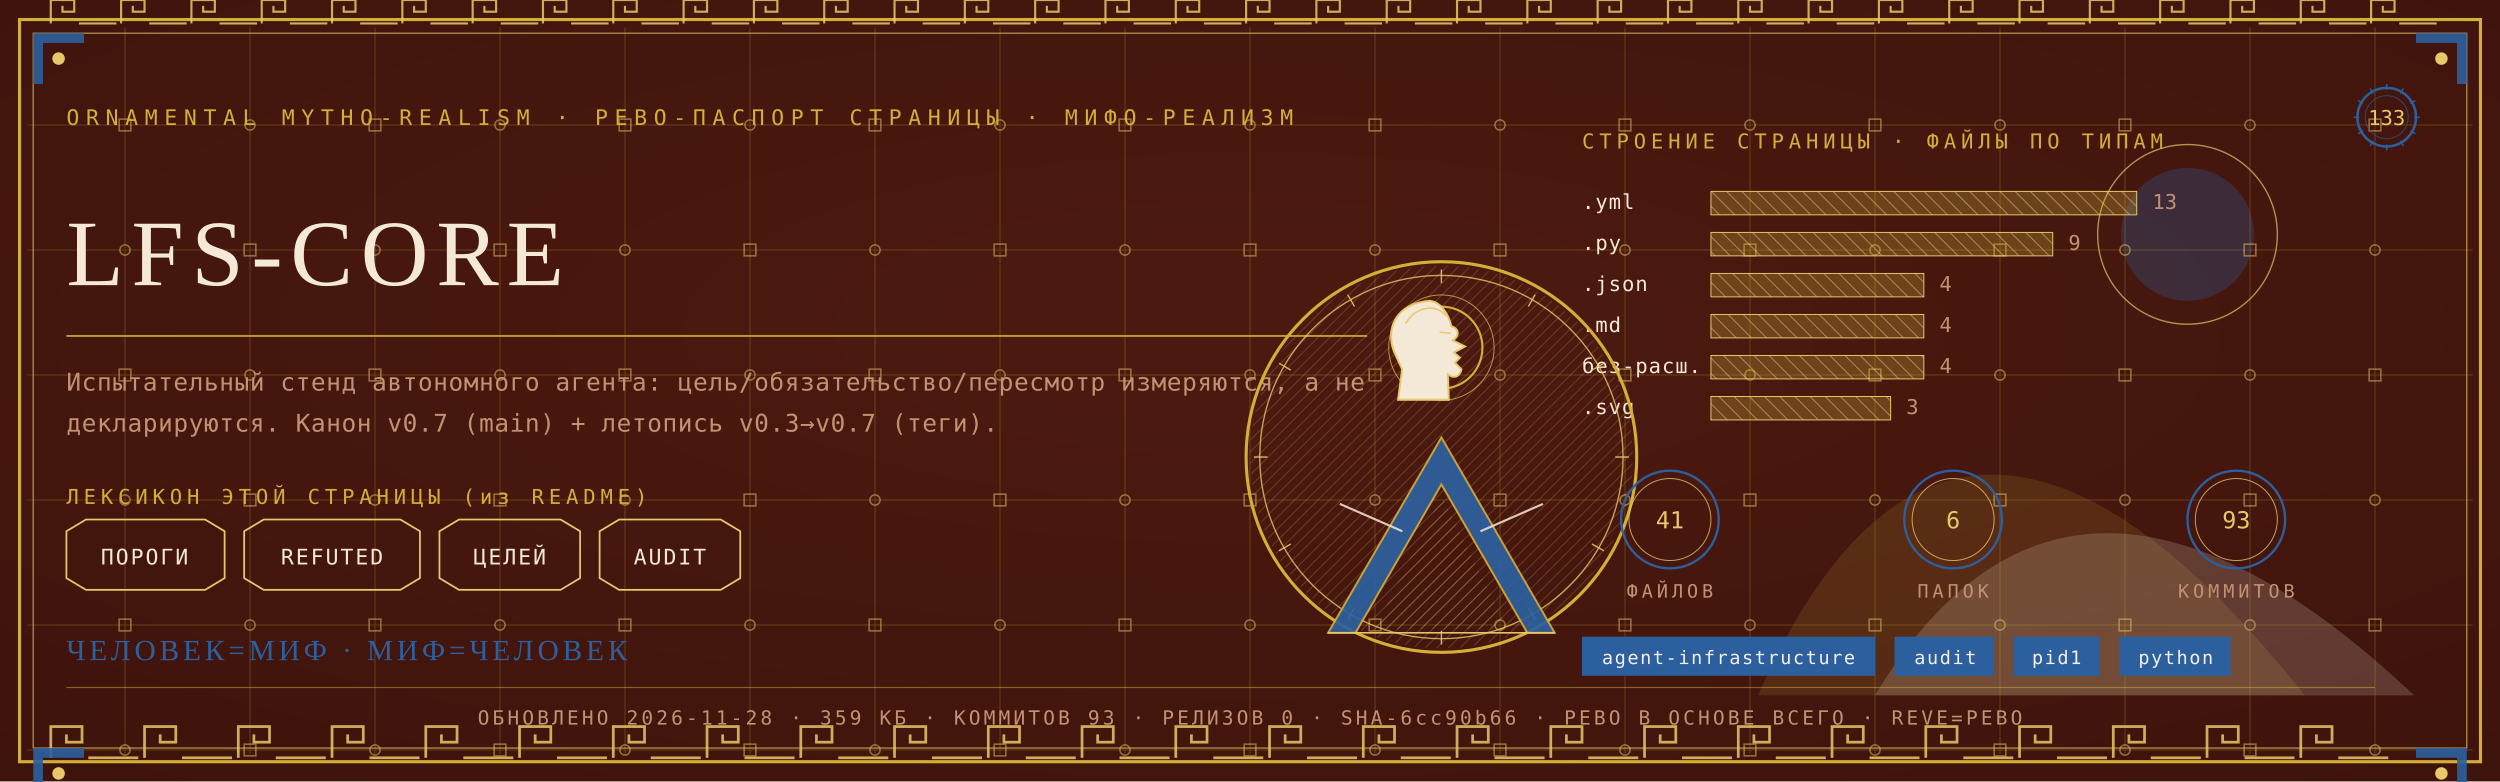
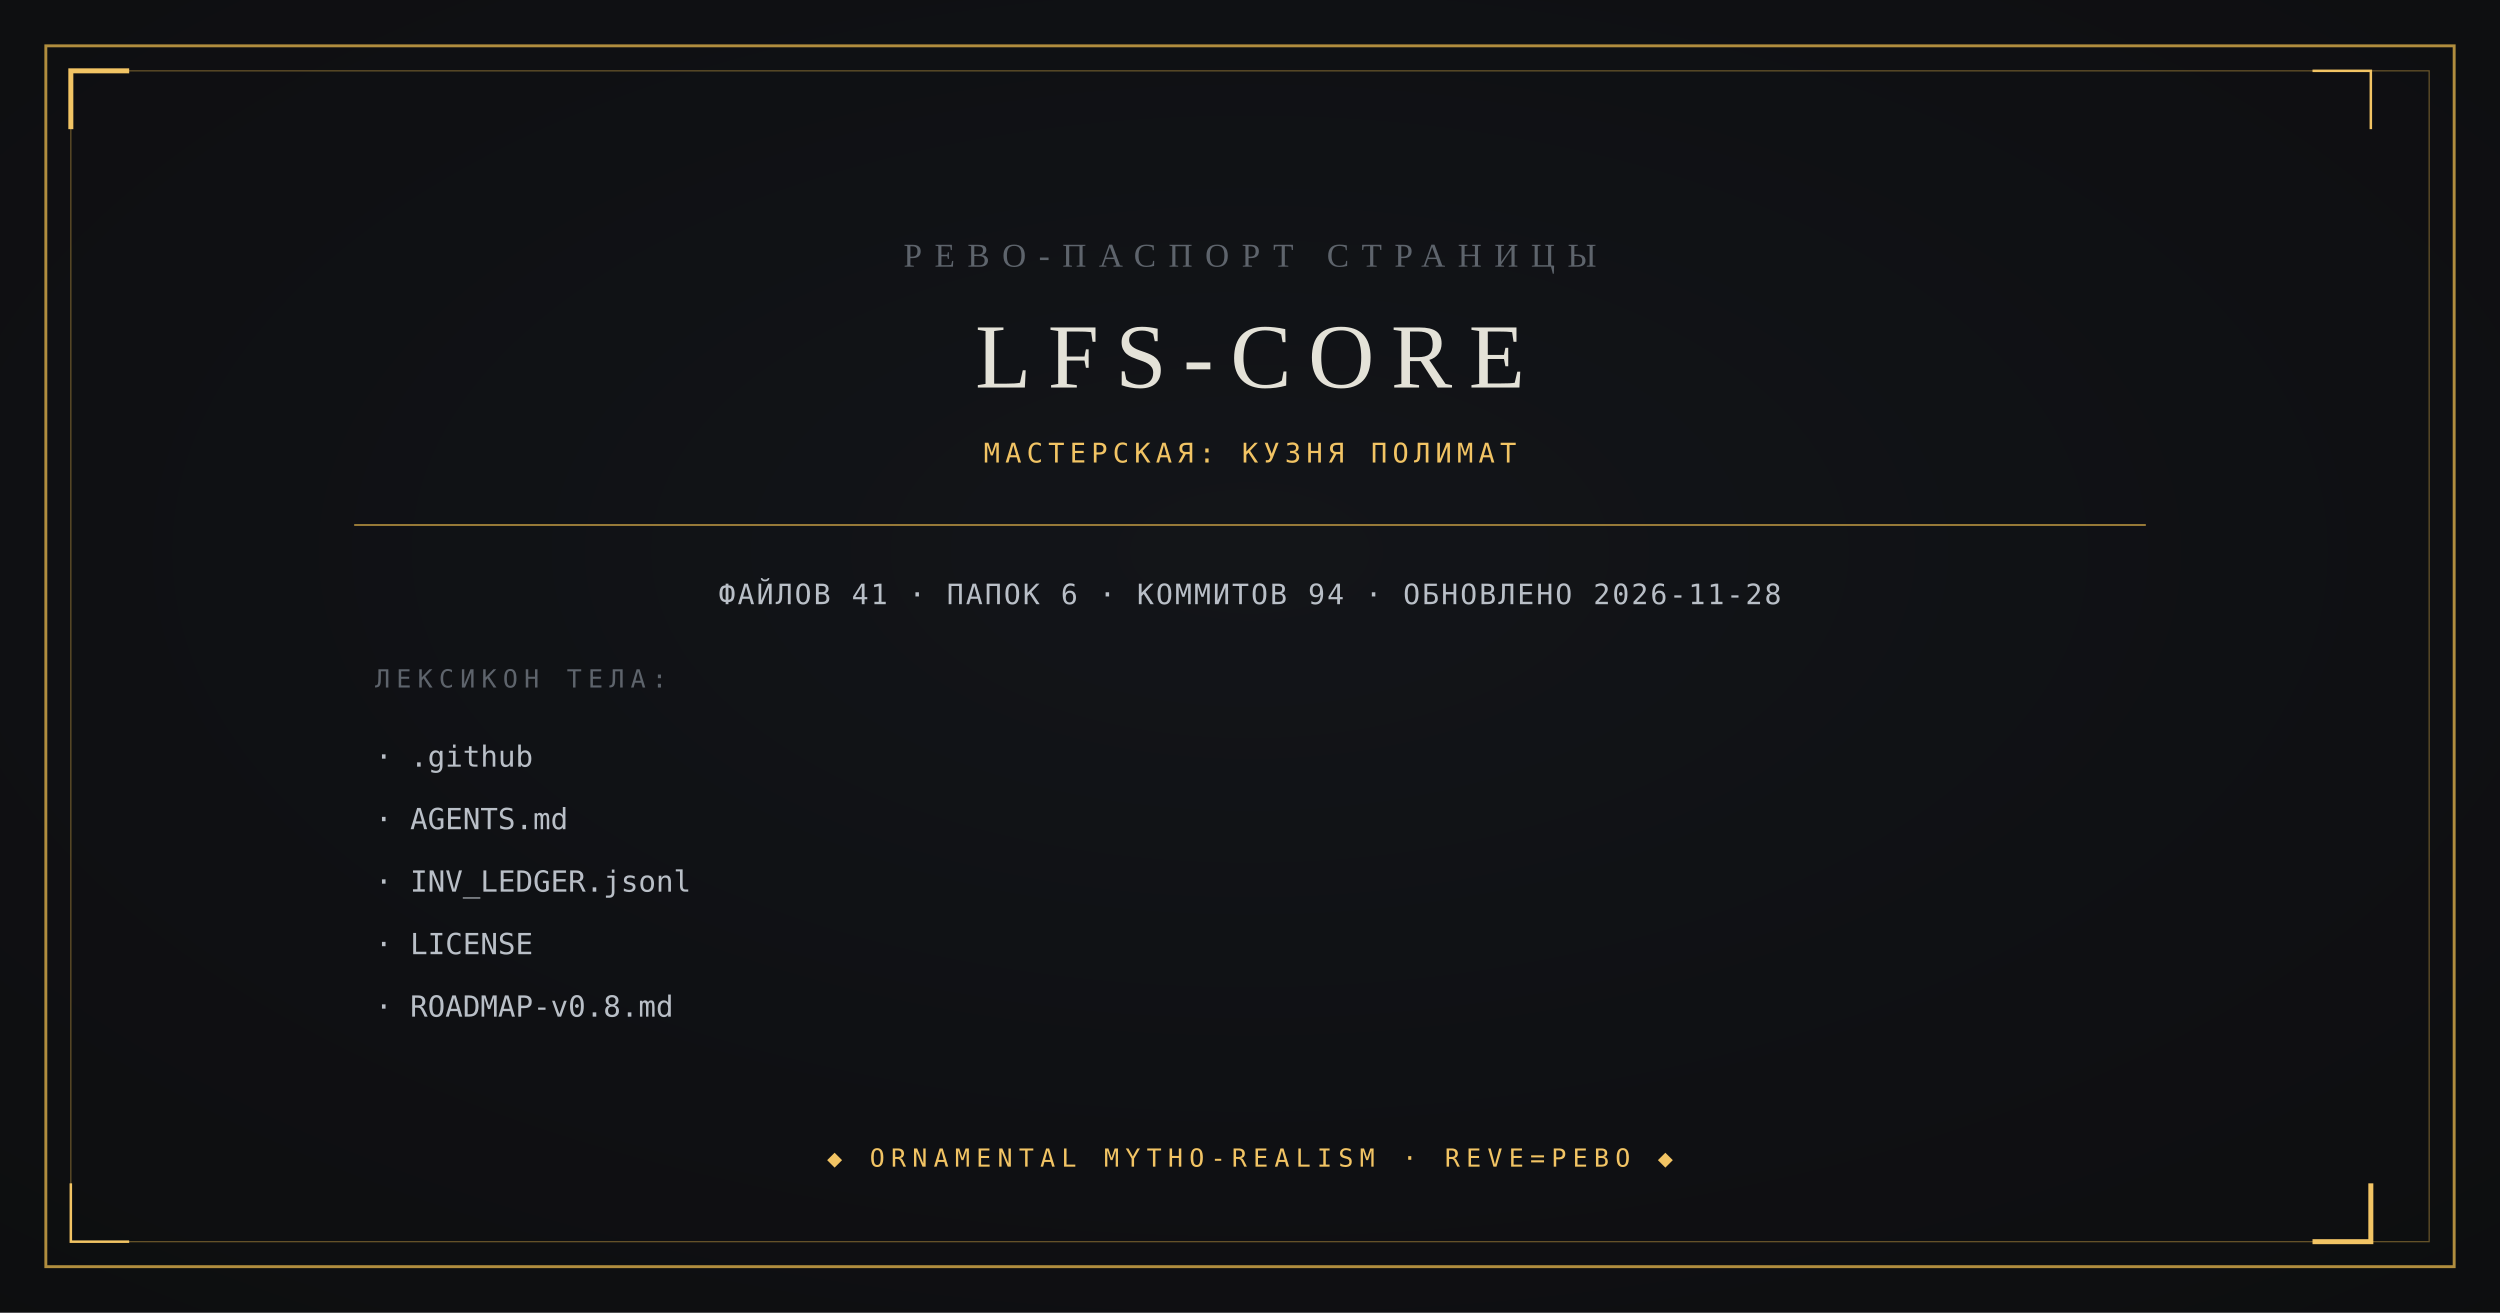
- <svg xmlns="http://www.w3.org/2000/svg" viewBox="0 0 1280 400" width="1280" height="400">
-   <defs>
-     <radialGradient id="rp133" cx="0.5" cy="0.42" r="1.1">
-       <stop offset="0" stop-color="#4E1A10" />
-       <stop offset="1" stop-color="#38100A" />
-     </radialGradient>
-     <pattern id="hatchm" width="4.2" height="4.2" patternUnits="userSpaceOnUse" patternTransform="rotate(45)">
-       <rect width="4.2" height="4.2" fill="none" />
-       <line x1="0" y1="0" x2="0" y2="4.2" stroke="#E8C868" stroke-width="0.5" />
-     </pattern>
-     <pattern id="hatchv" width="5.5" height="5.5" patternUnits="userSpaceOnUse" patternTransform="rotate(-45)">
-       <rect width="5.5" height="5.5" fill="none" />
-       <line x1="0" y1="0" x2="0" y2="5.5" stroke="#F4E9D6" stroke-width="0.5" />
-     </pattern>
-   </defs>
-   <rect width="1280" height="400" fill="#38100A" />
-   <rect width="1280" height="400" fill="url(#rp133)" opacity="0.94" />
-   <path d="M 900 356 Q 1000 130 1180 356 Z" fill="#D4AF37" opacity="0.14" />
-   <path d="M 960 356 Q 1060 190 1236 356 Z" fill="#F4E9D6" opacity="0.18" />
-   <circle cx="1120" cy="120" r="34" fill="#2C5F9E" opacity="0.30" />
-   <circle cx="1120" cy="120" r="46" fill="none" stroke="#E8C868" stroke-width="0.7" opacity="0.7" />
-   <g stroke="#D4AF37" stroke-width="0.45" opacity="0.30">
-     <line x1="64" y1="14" x2="64" y2="386" />
-     <line x1="128" y1="14" x2="128" y2="386" />
-     <line x1="192" y1="14" x2="192" y2="386" />
-     <line x1="256" y1="14" x2="256" y2="386" />
-     <line x1="320" y1="14" x2="320" y2="386" />
-     <line x1="384" y1="14" x2="384" y2="386" />
-     <line x1="448" y1="14" x2="448" y2="386" />
-     <line x1="512" y1="14" x2="512" y2="386" />
-     <line x1="576" y1="14" x2="576" y2="386" />
-     <line x1="640" y1="14" x2="640" y2="386" />
-     <line x1="704" y1="14" x2="704" y2="386" />
-     <line x1="768" y1="14" x2="768" y2="386" />
-     <line x1="832" y1="14" x2="832" y2="386" />
-     <line x1="896" y1="14" x2="896" y2="386" />
-     <line x1="960" y1="14" x2="960" y2="386" />
-     <line x1="1024" y1="14" x2="1024" y2="386" />
-     <line x1="1088" y1="14" x2="1088" y2="386" />
-     <line x1="1152" y1="14" x2="1152" y2="386" />
-     <line x1="1216" y1="14" x2="1216" y2="386" />
-     <line x1="14" y1="64" x2="1266" y2="64" />
-     <line x1="14" y1="128" x2="1266" y2="128" />
-     <line x1="14" y1="192" x2="1266" y2="192" />
-     <line x1="14" y1="256" x2="1266" y2="256" />
-     <line x1="14" y1="320" x2="1266" y2="320" />
-     <line x1="14" y1="384" x2="1266" y2="384" />
-   </g>
-   <g fill="none" stroke="#E8C868" stroke-width="0.8" opacity="0.5">
-     <rect x="61" y="61" width="6" height="6" />
-     <circle cx="64" cy="128" r="2.6" />
-     <rect x="61" y="189" width="6" height="6" />
-     <circle cx="64" cy="256" r="2.6" />
-     <rect x="61" y="317" width="6" height="6" />
-     <circle cx="64" cy="384" r="2.6" />
-     <circle cx="128" cy="64" r="2.6" />
-     <rect x="125" y="125" width="6" height="6" />
-     <circle cx="128" cy="192" r="2.6" />
-     <rect x="125" y="253" width="6" height="6" />
-     <circle cx="128" cy="320" r="2.6" />
-     <rect x="125" y="381" width="6" height="6" />
-     <rect x="189" y="61" width="6" height="6" />
-     <circle cx="192" cy="128" r="2.6" />
-     <rect x="189" y="189" width="6" height="6" />
-     <circle cx="192" cy="256" r="2.6" />
-     <rect x="189" y="317" width="6" height="6" />
-     <circle cx="192" cy="384" r="2.6" />
-     <circle cx="256" cy="64" r="2.6" />
-     <rect x="253" y="125" width="6" height="6" />
-     <circle cx="256" cy="192" r="2.6" />
-     <rect x="253" y="253" width="6" height="6" />
-     <circle cx="256" cy="320" r="2.6" />
-     <rect x="253" y="381" width="6" height="6" />
-     <rect x="317" y="61" width="6" height="6" />
-     <circle cx="320" cy="128" r="2.6" />
-     <rect x="317" y="189" width="6" height="6" />
-     <circle cx="320" cy="256" r="2.6" />
-     <rect x="317" y="317" width="6" height="6" />
-     <circle cx="320" cy="384" r="2.6" />
-     <circle cx="384" cy="64" r="2.6" />
-     <rect x="381" y="125" width="6" height="6" />
-     <circle cx="384" cy="192" r="2.6" />
-     <rect x="381" y="253" width="6" height="6" />
-     <circle cx="384" cy="320" r="2.6" />
-     <rect x="381" y="381" width="6" height="6" />
-     <rect x="445" y="61" width="6" height="6" />
-     <circle cx="448" cy="128" r="2.6" />
-     <rect x="445" y="189" width="6" height="6" />
-     <circle cx="448" cy="256" r="2.6" />
-     <rect x="445" y="317" width="6" height="6" />
-     <circle cx="448" cy="384" r="2.6" />
-     <circle cx="512" cy="64" r="2.6" />
-     <rect x="509" y="125" width="6" height="6" />
-     <circle cx="512" cy="192" r="2.6" />
-     <rect x="509" y="253" width="6" height="6" />
-     <circle cx="512" cy="320" r="2.6" />
-     <rect x="509" y="381" width="6" height="6" />
-     <rect x="573" y="61" width="6" height="6" />
-     <circle cx="576" cy="128" r="2.6" />
-     <rect x="573" y="189" width="6" height="6" />
-     <circle cx="576" cy="256" r="2.6" />
-     <rect x="573" y="317" width="6" height="6" />
-     <circle cx="576" cy="384" r="2.6" />
-     <circle cx="640" cy="64" r="2.6" />
-     <rect x="637" y="125" width="6" height="6" />
-     <circle cx="640" cy="192" r="2.6" />
-     <rect x="637" y="253" width="6" height="6" />
-     <circle cx="640" cy="320" r="2.6" />
-     <rect x="637" y="381" width="6" height="6" />
-     <rect x="701" y="61" width="6" height="6" />
-     <circle cx="704" cy="128" r="2.6" />
-     <rect x="701" y="189" width="6" height="6" />
-     <circle cx="704" cy="256" r="2.6" />
-     <rect x="701" y="317" width="6" height="6" />
-     <circle cx="704" cy="384" r="2.6" />
-     <circle cx="768" cy="64" r="2.6" />
-     <rect x="765" y="125" width="6" height="6" />
-     <circle cx="768" cy="192" r="2.6" />
-     <rect x="765" y="253" width="6" height="6" />
-     <circle cx="768" cy="320" r="2.6" />
-     <rect x="765" y="381" width="6" height="6" />
-     <rect x="829" y="61" width="6" height="6" />
-     <circle cx="832" cy="128" r="2.6" />
-     <rect x="829" y="189" width="6" height="6" />
-     <circle cx="832" cy="256" r="2.6" />
-     <rect x="829" y="317" width="6" height="6" />
-     <circle cx="832" cy="384" r="2.6" />
-     <circle cx="896" cy="64" r="2.6" />
-     <rect x="893" y="125" width="6" height="6" />
-     <circle cx="896" cy="192" r="2.6" />
-     <rect x="893" y="253" width="6" height="6" />
-     <circle cx="896" cy="320" r="2.6" />
-     <rect x="893" y="381" width="6" height="6" />
-     <rect x="957" y="61" width="6" height="6" />
-     <circle cx="960" cy="128" r="2.6" />
-     <rect x="957" y="189" width="6" height="6" />
-     <circle cx="960" cy="256" r="2.6" />
-     <rect x="957" y="317" width="6" height="6" />
-     <circle cx="960" cy="384" r="2.6" />
-     <circle cx="1024" cy="64" r="2.6" />
-     <rect x="1021" y="125" width="6" height="6" />
-     <circle cx="1024" cy="192" r="2.6" />
-     <rect x="1021" y="253" width="6" height="6" />
-     <circle cx="1024" cy="320" r="2.6" />
-     <rect x="1021" y="381" width="6" height="6" />
-     <rect x="1085" y="61" width="6" height="6" />
-     <circle cx="1088" cy="128" r="2.6" />
-     <rect x="1085" y="189" width="6" height="6" />
-     <circle cx="1088" cy="256" r="2.6" />
-     <rect x="1085" y="317" width="6" height="6" />
-     <circle cx="1088" cy="384" r="2.6" />
-     <circle cx="1152" cy="64" r="2.6" />
-     <rect x="1149" y="125" width="6" height="6" />
-     <circle cx="1152" cy="192" r="2.6" />
-     <rect x="1149" y="253" width="6" height="6" />
-     <circle cx="1152" cy="320" r="2.6" />
-     <rect x="1149" y="381" width="6" height="6" />
-     <rect x="1213" y="61" width="6" height="6" />
-     <circle cx="1216" cy="128" r="2.6" />
-     <rect x="1213" y="189" width="6" height="6" />
-     <circle cx="1216" cy="256" r="2.6" />
-     <rect x="1213" y="317" width="6" height="6" />
-     <circle cx="1216" cy="384" r="2.6" />
-   </g>
-   <rect x="10" y="10" width="1260" height="380" fill="none" stroke="#D4AF37" stroke-width="1.6" />
-   <rect x="17" y="17" width="1246" height="366" fill="none" stroke="#E8C868" stroke-width="0.6" opacity="0.75" />
-   <g fill="none" stroke="#E8C868" stroke-width="1.4" opacity="0.85">
-     <path d="M 26 388 L 26 372 L 42 372 L 42 380.0 L 34.0 380.0 L 34.0 376.0" />
-     <line x1="45.2" y1="388" x2="70.8" y2="388" />
-     <path d="M 74 388 L 74 372 L 90 372 L 90 380.0 L 82.0 380.0 L 82.0 376.0" />
-     <line x1="93.2" y1="388" x2="118.8" y2="388" />
-     <path d="M 122 388 L 122 372 L 138 372 L 138 380.0 L 130.0 380.0 L 130.0 376.0" />
-     <line x1="141.2" y1="388" x2="166.8" y2="388" />
-     <path d="M 170 388 L 170 372 L 186 372 L 186 380.0 L 178.0 380.0 L 178.0 376.0" />
-     <line x1="189.2" y1="388" x2="214.8" y2="388" />
-     <path d="M 218 388 L 218 372 L 234 372 L 234 380.0 L 226.0 380.0 L 226.0 376.0" />
-     <line x1="237.2" y1="388" x2="262.8" y2="388" />
-     <path d="M 266 388 L 266 372 L 282 372 L 282 380.0 L 274.0 380.0 L 274.0 376.0" />
-     <line x1="285.2" y1="388" x2="310.8" y2="388" />
-     <path d="M 314 388 L 314 372 L 330 372 L 330 380.0 L 322.0 380.0 L 322.0 376.0" />
-     <line x1="333.2" y1="388" x2="358.8" y2="388" />
-     <path d="M 362 388 L 362 372 L 378 372 L 378 380.0 L 370.0 380.0 L 370.0 376.0" />
-     <line x1="381.2" y1="388" x2="406.8" y2="388" />
-     <path d="M 410 388 L 410 372 L 426 372 L 426 380.0 L 418.0 380.0 L 418.0 376.0" />
-     <line x1="429.2" y1="388" x2="454.8" y2="388" />
-     <path d="M 458 388 L 458 372 L 474 372 L 474 380.0 L 466.0 380.0 L 466.0 376.0" />
-     <line x1="477.2" y1="388" x2="502.8" y2="388" />
-     <path d="M 506 388 L 506 372 L 522 372 L 522 380.0 L 514.0 380.0 L 514.0 376.0" />
-     <line x1="525.2" y1="388" x2="550.8" y2="388" />
-     <path d="M 554 388 L 554 372 L 570 372 L 570 380.0 L 562.0 380.0 L 562.0 376.0" />
-     <line x1="573.2" y1="388" x2="598.8" y2="388" />
-     <path d="M 602 388 L 602 372 L 618 372 L 618 380.0 L 610.0 380.0 L 610.0 376.0" />
-     <line x1="621.2" y1="388" x2="646.8" y2="388" />
-     <path d="M 650 388 L 650 372 L 666 372 L 666 380.0 L 658.0 380.0 L 658.0 376.0" />
-     <line x1="669.2" y1="388" x2="694.8" y2="388" />
-     <path d="M 698 388 L 698 372 L 714 372 L 714 380.0 L 706.0 380.0 L 706.0 376.0" />
-     <line x1="717.2" y1="388" x2="742.8" y2="388" />
-     <path d="M 746 388 L 746 372 L 762 372 L 762 380.0 L 754.0 380.0 L 754.0 376.0" />
-     <line x1="765.2" y1="388" x2="790.8" y2="388" />
-     <path d="M 794 388 L 794 372 L 810 372 L 810 380.0 L 802.0 380.0 L 802.0 376.0" />
-     <line x1="813.2" y1="388" x2="838.8" y2="388" />
-     <path d="M 842 388 L 842 372 L 858 372 L 858 380.0 L 850.0 380.0 L 850.0 376.0" />
-     <line x1="861.2" y1="388" x2="886.8" y2="388" />
-     <path d="M 890 388 L 890 372 L 906 372 L 906 380.0 L 898.0 380.0 L 898.0 376.0" />
-     <line x1="909.2" y1="388" x2="934.8" y2="388" />
-     <path d="M 938 388 L 938 372 L 954 372 L 954 380.0 L 946.0 380.0 L 946.0 376.0" />
-     <line x1="957.2" y1="388" x2="982.8" y2="388" />
-     <path d="M 986 388 L 986 372 L 1002 372 L 1002 380.0 L 994.0 380.0 L 994.0 376.0" />
-     <line x1="1005.2" y1="388" x2="1030.8" y2="388" />
-     <path d="M 1034 388 L 1034 372 L 1050 372 L 1050 380.0 L 1042.0 380.0 L 1042.0 376.0" />
-     <line x1="1053.2" y1="388" x2="1078.8" y2="388" />
-     <path d="M 1082 388 L 1082 372 L 1098 372 L 1098 380.0 L 1090.0 380.0 L 1090.0 376.0" />
-     <line x1="1101.2" y1="388" x2="1126.8" y2="388" />
-     <path d="M 1130 388 L 1130 372 L 1146 372 L 1146 380.0 L 1138.0 380.0 L 1138.0 376.0" />
-     <line x1="1149.2" y1="388" x2="1174.8" y2="388" />
-     <path d="M 1178 388 L 1178 372 L 1194 372 L 1194 380.0 L 1186.0 380.0 L 1186.0 376.0" />
-     <line x1="1197.2" y1="388" x2="1222.8" y2="388" />
-   </g>
-   <g fill="none" stroke="#E8C868" stroke-width="1.1" opacity="0.85">
-     <path d="M 26 12 L 26 0 L 38 0 L 38 6.0 L 32.0 6.0 L 32.0 3.0" />
-     <line x1="40.4" y1="12" x2="59.6" y2="12" />
-     <path d="M 62 12 L 62 0 L 74 0 L 74 6.0 L 68.0 6.0 L 68.0 3.0" />
-     <line x1="76.4" y1="12" x2="95.6" y2="12" />
-     <path d="M 98 12 L 98 0 L 110 0 L 110 6.0 L 104.0 6.0 L 104.0 3.0" />
-     <line x1="112.4" y1="12" x2="131.6" y2="12" />
-     <path d="M 134 12 L 134 0 L 146 0 L 146 6.0 L 140.0 6.0 L 140.0 3.0" />
-     <line x1="148.4" y1="12" x2="167.6" y2="12" />
-     <path d="M 170 12 L 170 0 L 182 0 L 182 6.0 L 176.0 6.0 L 176.0 3.0" />
-     <line x1="184.4" y1="12" x2="203.6" y2="12" />
-     <path d="M 206 12 L 206 0 L 218 0 L 218 6.0 L 212.0 6.0 L 212.0 3.0" />
-     <line x1="220.4" y1="12" x2="239.6" y2="12" />
-     <path d="M 242 12 L 242 0 L 254 0 L 254 6.0 L 248.0 6.0 L 248.0 3.0" />
-     <line x1="256.4" y1="12" x2="275.6" y2="12" />
-     <path d="M 278 12 L 278 0 L 290 0 L 290 6.0 L 284.0 6.0 L 284.0 3.0" />
-     <line x1="292.4" y1="12" x2="311.6" y2="12" />
-     <path d="M 314 12 L 314 0 L 326 0 L 326 6.0 L 320.0 6.0 L 320.0 3.0" />
-     <line x1="328.4" y1="12" x2="347.6" y2="12" />
-     <path d="M 350 12 L 350 0 L 362 0 L 362 6.0 L 356.0 6.0 L 356.0 3.0" />
-     <line x1="364.4" y1="12" x2="383.6" y2="12" />
-     <path d="M 386 12 L 386 0 L 398 0 L 398 6.0 L 392.0 6.0 L 392.0 3.0" />
-     <line x1="400.4" y1="12" x2="419.6" y2="12" />
-     <path d="M 422 12 L 422 0 L 434 0 L 434 6.0 L 428.0 6.0 L 428.0 3.0" />
-     <line x1="436.4" y1="12" x2="455.6" y2="12" />
-     <path d="M 458 12 L 458 0 L 470 0 L 470 6.0 L 464.0 6.0 L 464.0 3.0" />
-     <line x1="472.4" y1="12" x2="491.6" y2="12" />
-     <path d="M 494 12 L 494 0 L 506 0 L 506 6.0 L 500.0 6.0 L 500.0 3.0" />
-     <line x1="508.4" y1="12" x2="527.6" y2="12" />
-     <path d="M 530 12 L 530 0 L 542 0 L 542 6.0 L 536.0 6.0 L 536.0 3.0" />
-     <line x1="544.4" y1="12" x2="563.6" y2="12" />
-     <path d="M 566 12 L 566 0 L 578 0 L 578 6.0 L 572.0 6.0 L 572.0 3.0" />
-     <line x1="580.4" y1="12" x2="599.6" y2="12" />
-     <path d="M 602 12 L 602 0 L 614 0 L 614 6.0 L 608.0 6.0 L 608.0 3.0" />
-     <line x1="616.4" y1="12" x2="635.6" y2="12" />
-     <path d="M 638 12 L 638 0 L 650 0 L 650 6.0 L 644.0 6.0 L 644.0 3.0" />
-     <line x1="652.4" y1="12" x2="671.6" y2="12" />
-     <path d="M 674 12 L 674 0 L 686 0 L 686 6.0 L 680.0 6.0 L 680.0 3.0" />
-     <line x1="688.4" y1="12" x2="707.6" y2="12" />
-     <path d="M 710 12 L 710 0 L 722 0 L 722 6.0 L 716.0 6.0 L 716.0 3.0" />
-     <line x1="724.4" y1="12" x2="743.6" y2="12" />
-     <path d="M 746 12 L 746 0 L 758 0 L 758 6.0 L 752.0 6.0 L 752.0 3.0" />
-     <line x1="760.4" y1="12" x2="779.6" y2="12" />
-     <path d="M 782 12 L 782 0 L 794 0 L 794 6.0 L 788.0 6.0 L 788.0 3.0" />
-     <line x1="796.4" y1="12" x2="815.6" y2="12" />
-     <path d="M 818 12 L 818 0 L 830 0 L 830 6.0 L 824.0 6.0 L 824.0 3.0" />
-     <line x1="832.4" y1="12" x2="851.6" y2="12" />
-     <path d="M 854 12 L 854 0 L 866 0 L 866 6.0 L 860.0 6.0 L 860.0 3.0" />
-     <line x1="868.4" y1="12" x2="887.6" y2="12" />
-     <path d="M 890 12 L 890 0 L 902 0 L 902 6.0 L 896.0 6.0 L 896.0 3.0" />
-     <line x1="904.4" y1="12" x2="923.6" y2="12" />
-     <path d="M 926 12 L 926 0 L 938 0 L 938 6.0 L 932.0 6.0 L 932.0 3.0" />
-     <line x1="940.4" y1="12" x2="959.6" y2="12" />
-     <path d="M 962 12 L 962 0 L 974 0 L 974 6.0 L 968.0 6.0 L 968.0 3.0" />
-     <line x1="976.4" y1="12" x2="995.6" y2="12" />
-     <path d="M 998 12 L 998 0 L 1010 0 L 1010 6.0 L 1004.0 6.0 L 1004.0 3.0" />
-     <line x1="1012.4" y1="12" x2="1031.6" y2="12" />
-     <path d="M 1034 12 L 1034 0 L 1046 0 L 1046 6.0 L 1040.0 6.0 L 1040.0 3.0" />
-     <line x1="1048.4" y1="12" x2="1067.6" y2="12" />
-     <path d="M 1070 12 L 1070 0 L 1082 0 L 1082 6.0 L 1076.0 6.0 L 1076.0 3.0" />
-     <line x1="1084.4" y1="12" x2="1103.6" y2="12" />
-     <path d="M 1106 12 L 1106 0 L 1118 0 L 1118 6.0 L 1112.0 6.0 L 1112.0 3.0" />
-     <line x1="1120.4" y1="12" x2="1139.6" y2="12" />
-     <path d="M 1142 12 L 1142 0 L 1154 0 L 1154 6.0 L 1148.0 6.0 L 1148.0 3.0" />
-     <line x1="1156.4" y1="12" x2="1175.6" y2="12" />
-     <path d="M 1178 12 L 1178 0 L 1190 0 L 1190 6.0 L 1184.0 6.0 L 1184.0 3.0" />
-     <line x1="1192.4" y1="12" x2="1211.6" y2="12" />
-     <path d="M 1214 12 L 1214 0 L 1226 0 L 1226 6.0 L 1220.0 6.0 L 1220.0 3.0" />
-     <line x1="1228.4" y1="12" x2="1247.6" y2="12" />
-   </g>
-   <g transform="translate(17,17) scale(1,1)">
-     <path d="M 0 0 L 26 0 L 26 5 L 5 5 L 5 26 L 0 26 Z" fill="#2C5F9E" opacity="0.9" />
-     <circle cx="13" cy="13" r="3.2" fill="#E8C868" />
-   </g>
-   <g transform="translate(1263,17) scale(-1,1)">
-     <path d="M 0 0 L 26 0 L 26 5 L 5 5 L 5 26 L 0 26 Z" fill="#2C5F9E" opacity="0.9" />
-     <circle cx="13" cy="13" r="3.2" fill="#E8C868" />
-   </g>
-   <g transform="translate(17,383) scale(1,1)">
-     <path d="M 0 0 L 26 0 L 26 5 L 5 5 L 5 26 L 0 26 Z" fill="#2C5F9E" opacity="0.9" />
-     <circle cx="13" cy="13" r="3.2" fill="#E8C868" />
-   </g>
-   <g transform="translate(1263,383) scale(-1,1)">
-     <path d="M 0 0 L 26 0 L 26 5 L 5 5 L 5 26 L 0 26 Z" fill="#2C5F9E" opacity="0.9" />
-     <circle cx="13" cy="13" r="3.2" fill="#E8C868" />
-   </g>
-   <text x="34" y="64" font-family="'Cascadia Mono', ui-monospace, Consolas, monospace" font-size="11" fill="#D4AF37" letter-spacing="3.4">ORNAMENTAL MYTHO-REALISM · РЕВО-ПАСПОРТ СТРАНИЦЫ · МИФО-РЕАЛИЗМ</text>
-   <g transform="translate(1222,60)">
-     <circle r="15" fill="none" stroke="#2C5F9E" stroke-width="1.3" />
-     <circle r="11" fill="none" stroke="#2C5F9E" stroke-width="0.55" opacity="0.6" />
-     <text y="4" text-anchor="middle" font-family="'Cascadia Mono', ui-monospace, Consolas, monospace" font-size="10.5" fill="#E8C868">133</text>
-     <g stroke="#2C5F9E" stroke-width="0.7">
-       <line x1="0" y1="-17" x2="0" y2="-14" transform="rotate(0)" />
-       <line x1="0" y1="-17" x2="0" y2="-14" transform="rotate(30)" />
-       <line x1="0" y1="-17" x2="0" y2="-14" transform="rotate(60)" />
-       <line x1="0" y1="-17" x2="0" y2="-14" transform="rotate(90)" />
-       <line x1="0" y1="-17" x2="0" y2="-14" transform="rotate(120)" />
-       <line x1="0" y1="-17" x2="0" y2="-14" transform="rotate(150)" />
-       <line x1="0" y1="-17" x2="0" y2="-14" transform="rotate(180)" />
-       <line x1="0" y1="-17" x2="0" y2="-14" transform="rotate(210)" />
-       <line x1="0" y1="-17" x2="0" y2="-14" transform="rotate(240)" />
-       <line x1="0" y1="-17" x2="0" y2="-14" transform="rotate(270)" />
-       <line x1="0" y1="-17" x2="0" y2="-14" transform="rotate(300)" />
-       <line x1="0" y1="-17" x2="0" y2="-14" transform="rotate(330)" />
-     </g>
-   </g>
-   <text x="34" y="146" font-family="Georgia, 'Times New Roman', serif" font-size="48.0" fill="#F4E9D6" letter-spacing="4">LFS-CORE</text>
-   <line x1="34" y1="172" x2="700" y2="172" stroke="#D4AF37" stroke-width="1" opacity="0.85" />
-   <text x="34" y="200" font-family="'Cascadia Mono', ui-monospace, Consolas, monospace" font-size="12.5" fill="#C39272" letter-spacing="0.3">Испытательный стенд автономного агента: цель/обязательство/пересмотр измеряются, а не</text>
-   <text x="34" y="221" font-family="'Cascadia Mono', ui-monospace, Consolas, monospace" font-size="12.5" fill="#C39272" letter-spacing="0.3">декларируются. Канон v0.7 (main) + летопись v0.3→v0.7 (теги).</text>
-   <text x="34" y="258" font-family="'Cascadia Mono', ui-monospace, Consolas, monospace" font-size="10.5" fill="#D4AF37" letter-spacing="2.5">ЛЕКСИКОН ЭТОЙ СТРАНИЦЫ (из README)</text>
-   <path d="M 34 272 L 44 266 L 105 266 L 115 272 L 115 296 L 105 302 L 44 302 L 34 296 Z" fill="none" stroke="#E8C868" stroke-width="0.9" />
-   <text x="74" y="289" text-anchor="middle" font-family="'Cascadia Mono', ui-monospace, Consolas, monospace" font-size="11" fill="#F4E9D6" letter-spacing="1">ПОРОГИ</text>
-   <path d="M 125 272 L 135 266 L 205 266 L 215 272 L 215 296 L 205 302 L 135 302 L 125 296 Z" fill="none" stroke="#E8C868" stroke-width="0.9" />
-   <text x="170" y="289" text-anchor="middle" font-family="'Cascadia Mono', ui-monospace, Consolas, monospace" font-size="11" fill="#F4E9D6" letter-spacing="1">REFUTED</text>
-   <path d="M 225 272 L 235 266 L 287 266 L 297 272 L 297 296 L 287 302 L 235 302 L 225 296 Z" fill="none" stroke="#E8C868" stroke-width="0.9" />
-   <text x="261" y="289" text-anchor="middle" font-family="'Cascadia Mono', ui-monospace, Consolas, monospace" font-size="11" fill="#F4E9D6" letter-spacing="1">ЦЕЛЕЙ</text>
-   <path d="M 307 272 L 317 266 L 369 266 L 379 272 L 379 296 L 369 302 L 317 302 L 307 296 Z" fill="none" stroke="#E8C868" stroke-width="0.9" />
-   <text x="343" y="289" text-anchor="middle" font-family="'Cascadia Mono', ui-monospace, Consolas, monospace" font-size="11" fill="#F4E9D6" letter-spacing="1">AUDIT</text>
-   <text x="810" y="76" font-family="'Cascadia Mono', ui-monospace, Consolas, monospace" font-size="10.5" fill="#D4AF37" letter-spacing="2.5">СТРОЕНИЕ СТРАНИЦЫ · ФАЙЛЫ ПО ТИПАМ</text>
-   <text x="810" y="107" font-family="'Cascadia Mono', ui-monospace, Consolas, monospace" font-size="10.5" fill="#F4E9D6" letter-spacing="0.5">.yml</text>
-   <rect x="876" y="98" width="218" height="12" fill="url(#hatchv)" opacity="0.9" />
-   <rect x="876" y="98" width="218" height="12" fill="#D4AF37" opacity="0.28" />
-   <rect x="876" y="98" width="218" height="12" fill="none" stroke="#E8C868" stroke-width="0.5" />
-   <text x="1102" y="107" font-family="'Cascadia Mono', ui-monospace, Consolas, monospace" font-size="10.5" fill="#C39272">13</text>
-   <text x="810" y="128" font-family="'Cascadia Mono', ui-monospace, Consolas, monospace" font-size="10.5" fill="#F4E9D6" letter-spacing="0.5">.py</text>
-   <rect x="876" y="119" width="175" height="12" fill="url(#hatchv)" opacity="0.9" />
-   <rect x="876" y="119" width="175" height="12" fill="#D4AF37" opacity="0.28" />
-   <rect x="876" y="119" width="175" height="12" fill="none" stroke="#E8C868" stroke-width="0.5" />
-   <text x="1059" y="128" font-family="'Cascadia Mono', ui-monospace, Consolas, monospace" font-size="10.5" fill="#C39272">9</text>
-   <text x="810" y="149" font-family="'Cascadia Mono', ui-monospace, Consolas, monospace" font-size="10.5" fill="#F4E9D6" letter-spacing="0.5">.json</text>
-   <rect x="876" y="140" width="109" height="12" fill="url(#hatchv)" opacity="0.9" />
-   <rect x="876" y="140" width="109" height="12" fill="#D4AF37" opacity="0.28" />
-   <rect x="876" y="140" width="109" height="12" fill="none" stroke="#E8C868" stroke-width="0.5" />
-   <text x="993" y="149" font-family="'Cascadia Mono', ui-monospace, Consolas, monospace" font-size="10.5" fill="#C39272">4</text>
-   <text x="810" y="170" font-family="'Cascadia Mono', ui-monospace, Consolas, monospace" font-size="10.5" fill="#F4E9D6" letter-spacing="0.5">.md</text>
-   <rect x="876" y="161" width="109" height="12" fill="url(#hatchv)" opacity="0.9" />
-   <rect x="876" y="161" width="109" height="12" fill="#D4AF37" opacity="0.28" />
-   <rect x="876" y="161" width="109" height="12" fill="none" stroke="#E8C868" stroke-width="0.5" />
-   <text x="993" y="170" font-family="'Cascadia Mono', ui-monospace, Consolas, monospace" font-size="10.5" fill="#C39272">4</text>
-   <text x="810" y="191" font-family="'Cascadia Mono', ui-monospace, Consolas, monospace" font-size="10.5" fill="#F4E9D6" letter-spacing="0.5">без-расш.</text>
-   <rect x="876" y="182" width="109" height="12" fill="url(#hatchv)" opacity="0.9" />
-   <rect x="876" y="182" width="109" height="12" fill="#D4AF37" opacity="0.28" />
-   <rect x="876" y="182" width="109" height="12" fill="none" stroke="#E8C868" stroke-width="0.5" />
-   <text x="993" y="191" font-family="'Cascadia Mono', ui-monospace, Consolas, monospace" font-size="10.5" fill="#C39272">4</text>
-   <text x="810" y="212" font-family="'Cascadia Mono', ui-monospace, Consolas, monospace" font-size="10.5" fill="#F4E9D6" letter-spacing="0.5">.svg</text>
-   <rect x="876" y="203" width="92" height="12" fill="url(#hatchv)" opacity="0.9" />
-   <rect x="876" y="203" width="92" height="12" fill="#D4AF37" opacity="0.28" />
-   <rect x="876" y="203" width="92" height="12" fill="none" stroke="#E8C868" stroke-width="0.5" />
-   <text x="976" y="212" font-family="'Cascadia Mono', ui-monospace, Consolas, monospace" font-size="10.5" fill="#C39272">3</text>
-   <g transform="translate(738,234)">
-     <circle r="100" fill="none" stroke="#D4AF37" stroke-width="1.6" />
-     <circle r="93" fill="none" stroke="#E8C868" stroke-width="0.7" opacity="0.8" />
-     <circle r="98" fill="url(#hatchm)" opacity="0.4" />
-     <g stroke="#E8C868" stroke-width="0.7" opacity="0.9">
-       <line x1="0" y1="-96" x2="0" y2="-89" transform="rotate(0)" />
-       <line x1="0" y1="-96" x2="0" y2="-89" transform="rotate(30)" />
-       <line x1="0" y1="-96" x2="0" y2="-89" transform="rotate(60)" />
-       <line x1="0" y1="-96" x2="0" y2="-89" transform="rotate(90)" />
-       <line x1="0" y1="-96" x2="0" y2="-89" transform="rotate(120)" />
-       <line x1="0" y1="-96" x2="0" y2="-89" transform="rotate(150)" />
-       <line x1="0" y1="-96" x2="0" y2="-89" transform="rotate(180)" />
-       <line x1="0" y1="-96" x2="0" y2="-89" transform="rotate(210)" />
-       <line x1="0" y1="-96" x2="0" y2="-89" transform="rotate(240)" />
-       <line x1="0" y1="-96" x2="0" y2="-89" transform="rotate(270)" />
-       <line x1="0" y1="-96" x2="0" y2="-89" transform="rotate(300)" />
-       <line x1="0" y1="-96" x2="0" y2="-89" transform="rotate(330)" />
-     </g>
-     <circle cy="-56" r="21" fill="none" stroke="#D4AF37" stroke-width="1.1" />
-     <circle cy="-56" r="27" fill="none" stroke="#E8C868" stroke-width="0.5" opacity="0.7" />
-     <path d="M -6.0 -80.0 C -23.5 -78.7 -28.7 -65.7 -24.3 -54.0 L -20.1 -44.9 L -22.2 -29.3 L 3.8 -29.3 L 3.3 -42.3 C 6.9 -39.7 9.5 -41.5 10.3 -44.9 L 6.9 -48.3 L 9.5 -50.9 L 6.4 -53.5 L 12.1 -56.6 L 5.9 -59.7 C 9.5 -62.3 9.0 -65.7 5.1 -67.0 C 3.8 -72.7 -0.1 -79.5 -6.0 -80.0 Z" fill="#F4E9D6" stroke="#E8C868" stroke-width="1.0" />
-     <g fill="none" stroke="#E8C868" stroke-width="0.8" opacity="0.95">
-       <path d="M -18.3 -68.3 C -13.1 -77.4 -2.7 -78.7 2.5 -72.2" />
-       <path d="M -0.9 -63.9 L 4.8 -63.4" />
-     </g>
-     <path d="M -58.0 90.0 L 0 -10.0 L 58.0 90.0 L 44.0 90.0 L 0 14.0 L -44.0 90.0 Z" fill="#2C5F9E" opacity="0.92" stroke="#D4AF37" stroke-width="1.0" />
-     <path d="M -34.0 88.0 L 0 20.0 L 34.0 88.0" fill="url(#hatchm)" opacity="0.5" stroke="none" />
-     <path d="M -58.0 90.0 L 58.0 90.0" fill="none" stroke="#E8C868" stroke-width="0.8" />
-     <path d="M -52.0 24.0 L -20.0 38.0" fill="none" stroke="#F4E9D6" stroke-width="1.1" opacity="0.85" />
-     <path d="M 52.0 24.0 L 20.0 38.0" fill="none" stroke="#F4E9D6" stroke-width="1.1" opacity="0.85" />
-   </g>
-   <g transform="translate(855,266)">
-     <circle r="25" fill="none" stroke="#2C5F9E" stroke-width="1.2" />
-     <circle r="21" fill="none" stroke="#E8C868" stroke-width="0.5" opacity="0.8" />
-     <text y="4.5" text-anchor="middle" font-family="'Cascadia Mono', ui-monospace, Consolas, monospace" font-size="12" fill="#E8C868">41</text>
-     <text y="40" text-anchor="middle" font-family="'Cascadia Mono', ui-monospace, Consolas, monospace" font-size="9.5" fill="#C39272" letter-spacing="2">ФАЙЛОВ</text>
-   </g>
-   <g transform="translate(1000,266)">
-     <circle r="25" fill="none" stroke="#2C5F9E" stroke-width="1.2" />
-     <circle r="21" fill="none" stroke="#E8C868" stroke-width="0.5" opacity="0.8" />
-     <text y="4.5" text-anchor="middle" font-family="'Cascadia Mono', ui-monospace, Consolas, monospace" font-size="12" fill="#E8C868">6</text>
-     <text y="40" text-anchor="middle" font-family="'Cascadia Mono', ui-monospace, Consolas, monospace" font-size="9.5" fill="#C39272" letter-spacing="2">ПАПОК</text>
-   </g>
-   <g transform="translate(1145,266)">
-     <circle r="25" fill="none" stroke="#2C5F9E" stroke-width="1.2" />
-     <circle r="21" fill="none" stroke="#E8C868" stroke-width="0.5" opacity="0.8" />
-     <text y="4.5" text-anchor="middle" font-family="'Cascadia Mono', ui-monospace, Consolas, monospace" font-size="12" fill="#E8C868">93</text>
-     <text y="40" text-anchor="middle" font-family="'Cascadia Mono', ui-monospace, Consolas, monospace" font-size="9.5" fill="#C39272" letter-spacing="2">КОММИТОВ</text>
-   </g>
-   <rect x="810" y="326" rx="0" width="150" height="20" fill="#2C5F9E" />
-   <text x="885" y="340" text-anchor="middle" font-family="'Cascadia Mono', ui-monospace, Consolas, monospace" font-size="9.5" fill="#F5EFE2" letter-spacing="0.8">agent-infrastructure</text>
-   <rect x="970" y="326" rx="0" width="51" height="20" fill="#2C5F9E" />
-   <text x="996" y="340" text-anchor="middle" font-family="'Cascadia Mono', ui-monospace, Consolas, monospace" font-size="9.5" fill="#F5EFE2" letter-spacing="0.8">audit</text>
-   <rect x="1031" y="326" rx="0" width="44" height="20" fill="#2C5F9E" />
-   <text x="1053" y="340" text-anchor="middle" font-family="'Cascadia Mono', ui-monospace, Consolas, monospace" font-size="9.5" fill="#F5EFE2" letter-spacing="0.8">pid1</text>
-   <rect x="1085" y="326" rx="0" width="57" height="20" fill="#2C5F9E" />
-   <text x="1114" y="340" text-anchor="middle" font-family="'Cascadia Mono', ui-monospace, Consolas, monospace" font-size="9.5" fill="#F5EFE2" letter-spacing="0.8">python</text>
-   <text x="34" y="338" font-family="Georgia, 'Times New Roman', serif" font-size="15" fill="#2C5F9E" letter-spacing="2">ЧЕЛОВЕК=МИФ · МИФ=ЧЕЛОВЕК</text>
-   <line x1="34" y1="352" x2="1216" y2="352" stroke="#D4AF37" stroke-width="0.6" opacity="0.5" />
-   <text x="640" y="371" text-anchor="middle" font-family="'Cascadia Mono', ui-monospace, Consolas, monospace" font-size="10" fill="#C39272" letter-spacing="1.6">ОБНОВЛЕНО 2026-11-28 · 359 КБ · КОММИТОВ 93 · РЕЛИЗОВ 0 · SHA-6cc90b66 · РЕВО В ОСНОВЕ ВСЕГО · REVE=РЕВО</text>
+ <svg xmlns="http://www.w3.org/2000/svg" viewBox="0 0 1200 630" width="1200" height="630">
+   <rect width="1200" height="630" fill="#0B0C0E" />
+   <radialGradient id="v" cx="0.5" cy="0.42" r="0.95">
+     <stop offset="0" stop-color="#14161A" />
+     <stop offset="1" stop-color="#0B0C0E" />
+   </radialGradient>
+   <rect width="1200" height="630" fill="url(#v)" opacity="0.9" />
+   <rect x="22" y="22" width="1156" height="586" fill="none" stroke="#B08D3E" stroke-width="1.4" />
+   <rect x="34" y="34" width="1132" height="562" fill="none" stroke="#B08D3E" stroke-width="0.6" opacity="0.55" />
+   <path d="M 34 62 L 34 34 L 62 34" fill="none" stroke="#F2C464" stroke-width="2.4" />
+   <path d="M 1138 568 L 1138 596 L 1110 596" fill="none" stroke="#F2C464" stroke-width="2.4" />
+   <path d="M 1138 62 L 1138 34 L 1110 34" fill="none" stroke="#F2C464" stroke-width="1.2" />
+   <path d="M 62 596 L 34 596 L 34 568" fill="none" stroke="#F2C464" stroke-width="1.2" />
+   <text x="600" y="128" text-anchor="middle" font-family="Georgia, 'Times New Roman', serif" font-size="16" fill="#5E646C" letter-spacing="6">РЕВО-ПАСПОРТ СТРАНИЦЫ</text>
+   <text x="600" y="186" text-anchor="middle" font-family="Georgia, 'Times New Roman', serif" font-size="44" fill="#E4E2D8" letter-spacing="8">LFS-CORE</text>
+   <text x="600" y="222" text-anchor="middle" font-family="ui-monospace, Consolas, monospace" font-size="13" fill="#F2C464" letter-spacing="2.5">МАСТЕРСКАЯ: КУЗНЯ ПОЛИМАТ</text>
+   <line x1="170" y1="252" x2="1030" y2="252" stroke="#B08D3E" stroke-width="0.8" />
+   <text x="600" y="290" text-anchor="middle" font-family="ui-monospace, Consolas, monospace" font-size="13.5" fill="#B9BFC7" letter-spacing="1">ФАЙЛОВ 41 · ПАПОК 6 · КОММИТОВ 94 · ОБНОВЛЕНО 2026-11-28</text>
+   <text x="180" y="330" font-family="ui-monospace, Consolas, monospace" font-size="12" fill="#5E646C" letter-spacing="3">ЛЕКСИКОН ТЕЛА:</text>
+   <text x="180" y="368" font-family="ui-monospace, Consolas, monospace" font-size="14" fill="#B9BFC7">· .github</text>
+   <text x="180" y="398" font-family="ui-monospace, Consolas, monospace" font-size="14" fill="#B9BFC7">· AGENTS.md</text>
+   <text x="180" y="428" font-family="ui-monospace, Consolas, monospace" font-size="14" fill="#B9BFC7">· INV_LEDGER.jsonl</text>
+   <text x="180" y="458" font-family="ui-monospace, Consolas, monospace" font-size="14" fill="#B9BFC7">· LICENSE</text>
+   <text x="180" y="488" font-family="ui-monospace, Consolas, monospace" font-size="14" fill="#B9BFC7">· ROADMAP-v0.8.md</text>
+   <text x="600" y="560" text-anchor="middle" font-family="ui-monospace, Consolas, monospace" font-size="12" fill="#F2C464" letter-spacing="3">◆ ORNAMENTAL MYTHO-REALISM · REVE=РЕВО ◆</text>
</svg>
